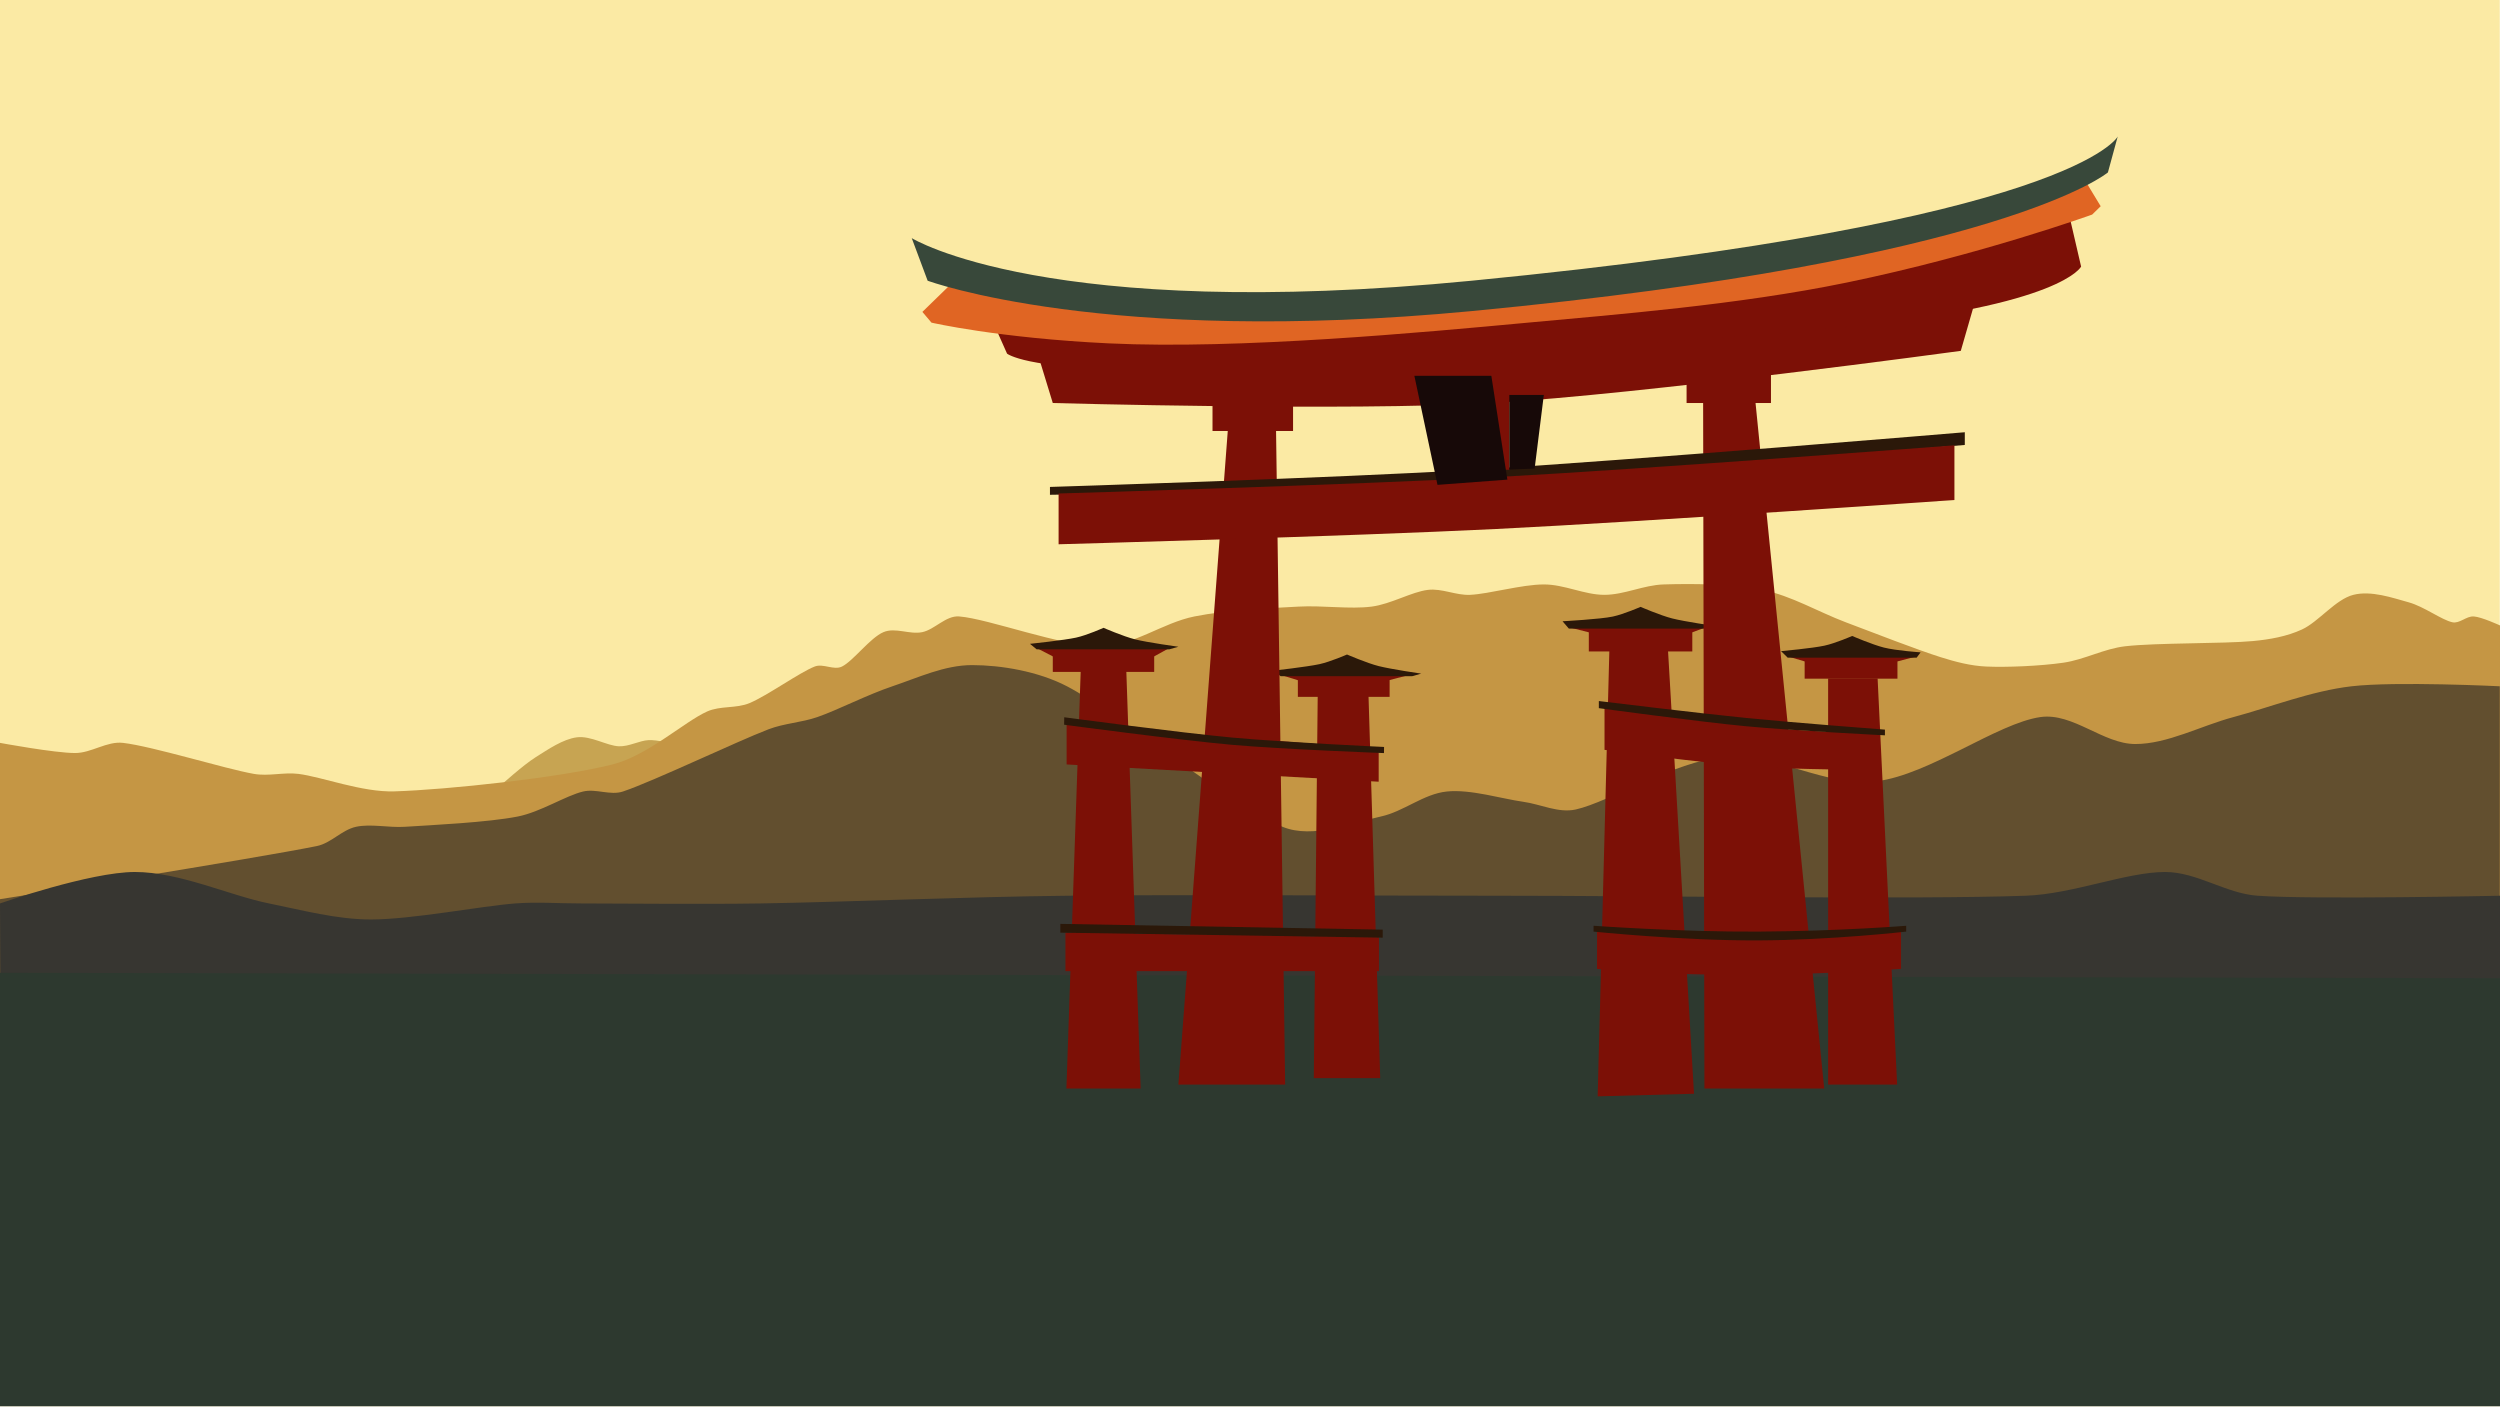
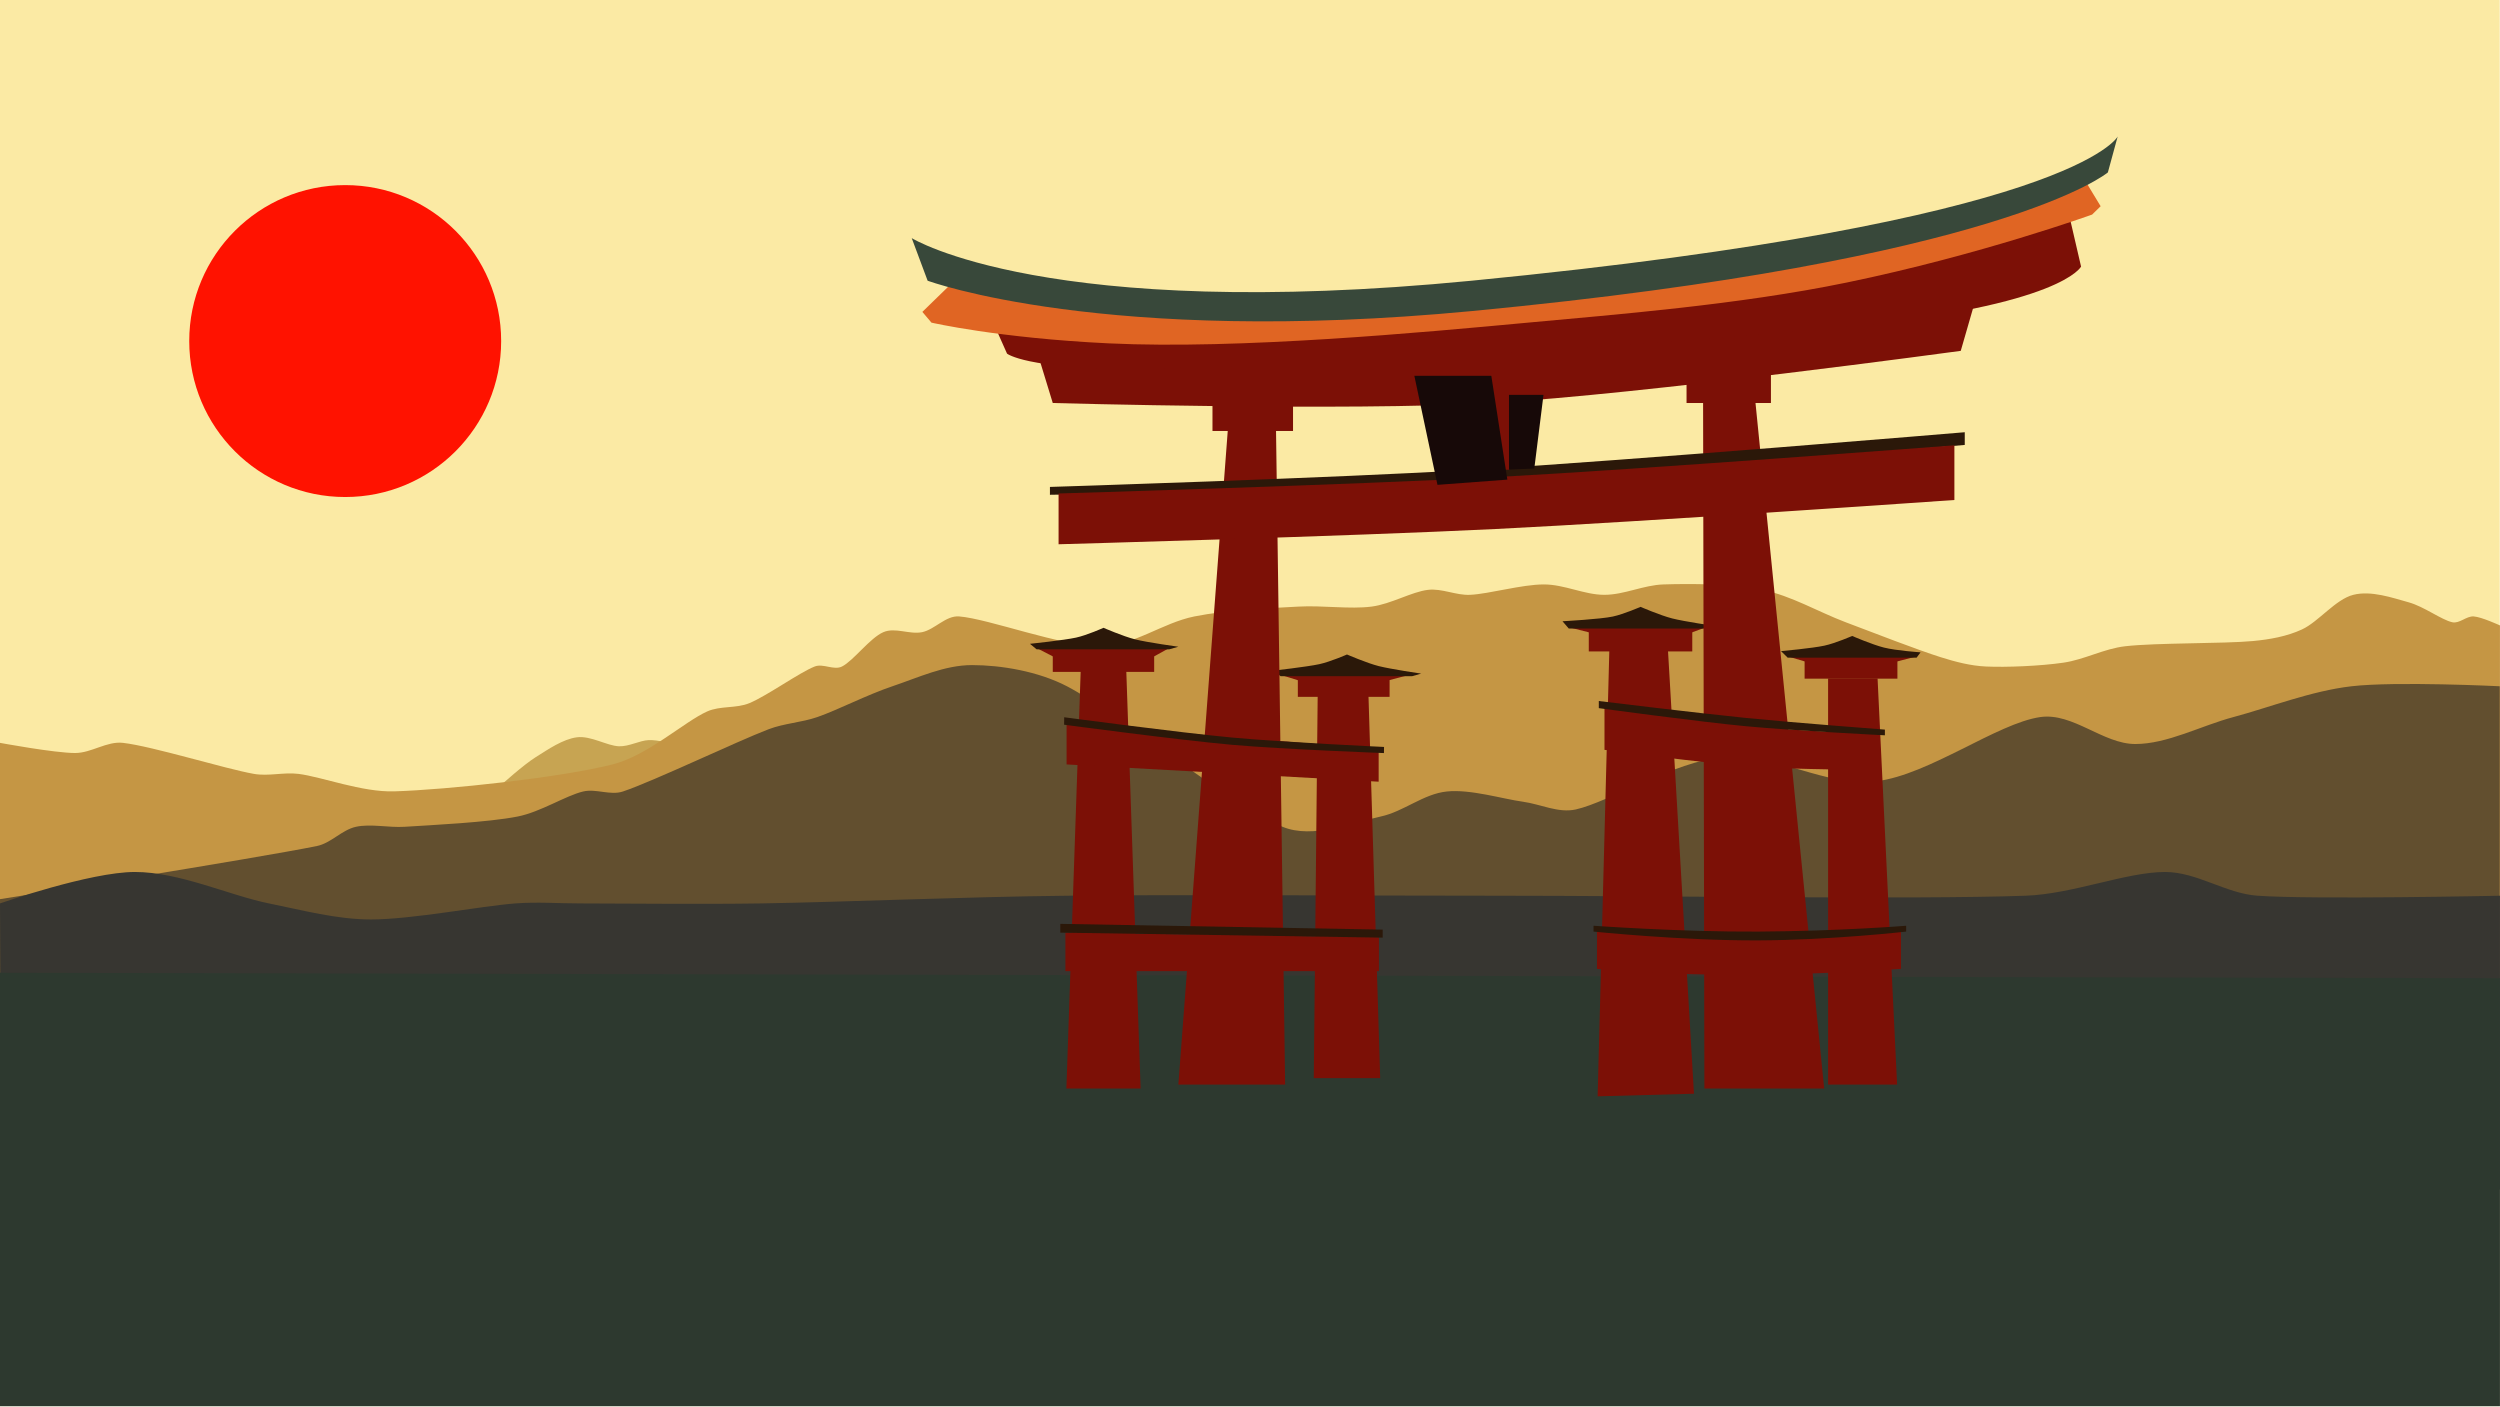
- <svg xmlns="http://www.w3.org/2000/svg" width="100%" height="100%" viewBox="0 0 8000 4500" version="1.1" xml:space="preserve" style="fill-rule:evenodd;clip-rule:evenodd;stroke-linejoin:round;stroke-miterlimit:2;">
+ <svg xmlns="http://www.w3.org/2000/svg" width="100%" height="100%" viewBox="0 0 33334 18750" version="1.1" xml:space="preserve" style="fill-rule:evenodd;clip-rule:evenodd;stroke-linejoin:round;stroke-miterlimit:2;">
  <g>
-     <rect id="Sky-fourth_layer-" x="0" y="0" width="7999.28" height="4500" style="fill:#fbeaa4;" />
-     <path id="Mountains-fourth_layer-" d="M1603.73,2511.91c0,0 70.388,-63.656 110.343,-88.813c40.369,-25.418 87.467,-57.863 131.873,-63.694c44.407,-5.831 96.289,27.212 134.565,28.707c32.349,1.264 65.787,-18.39 95.093,-19.736c27.163,-1.247 80.739,11.662 80.739,11.662l-243.114,119.314l-309.499,12.56Z" style="fill:#c7a452;" />
-     <path id="Mountains-third_layer-" d="M0,2377.2c0,0 174.757,32.483 240.387,32.483c52.266,0 101.483,-38.543 153.396,-32.483c95.346,11.128 325.139,82.713 418.681,99.256c46.796,8.276 95.409,-5.871 142.568,0c74.893,9.324 202.889,59.101 306.791,55.944c167.702,-5.094 532.562,-43.894 699.418,-86.511c111.718,-28.533 228.872,-136.539 301.716,-169.186c41.964,-18.808 92.922,-8.963 135.349,-26.699c57.336,-23.968 159.318,-97.592 208.664,-117.11c27.095,-10.717 61.352,13.031 87.413,0c36.657,-18.328 89.763,-91.643 132.53,-109.971c38.012,-16.291 83.653,8.386 124.07,0c40.417,-8.386 75.672,-53.704 118.431,-50.318c94.932,7.52 325.684,95.434 451.164,95.434c105.483,0 198.281,-74.747 301.716,-95.434c105.742,-21.148 238.271,-26.213 332.734,-31.456c77.894,-4.323 164.957,8.93 234.041,0c62.233,-8.043 127.938,-47.296 180.466,-53.576c44.894,-5.366 89.541,18.012 134.704,15.9c61.874,-2.895 164.932,-33.264 236.54,-33.264c65.319,0 129.358,33.264 193.113,33.264c63.755,0 125.343,-31.252 189.417,-33.264c84.391,-2.65 219.754,-2.809 316.927,17.364c93.209,19.351 177.059,70.02 266.107,103.678c95.017,35.913 229.149,88.195 303.991,111.802c47.081,14.851 95.747,27.636 145.066,29.841c65.449,2.926 173.401,-1.476 247.628,-12.285c67.488,-9.828 129.972,-44.835 197.733,-52.57c101.176,-11.55 315.078,-7.781 409.325,-16.729c53.25,-5.056 107.579,-14.562 156.153,-36.959c53.437,-24.64 107.49,-96.403 164.469,-110.878c56.979,-14.476 124.584,9.393 177.405,24.023c49.278,13.648 104.873,56.237 139.522,63.755c23.087,5.009 44.804,-20.218 68.375,-18.646c25.394,1.694 83.99,28.81 83.99,28.81l0,1194.94l-8000,0l0,-819.151Z" style="fill:#c59644;" />
-     <path id="Mountains-second_layer-" d="M0,2877.36c0,0 824.09,-131.406 1013.96,-170.006c45.594,-9.27 79.802,-51.647 125.251,-61.599c46.884,-10.267 104.138,3.296 156.051,0c86.238,-5.476 266.244,-14.031 361.38,-32.853c73.32,-14.506 153.313,-66.732 209.437,-80.079c41.283,-9.817 87.075,13.503 127.304,0c98.901,-33.195 362.407,-159.473 466.099,-199.17c50.073,-19.17 105.398,-21.428 156.05,-39.012c66.048,-22.929 158.19,-70.983 240.236,-98.559c82.474,-27.719 166.785,-67.758 254.609,-67.758c93.083,0 211.834,19.83 303.888,67.758c165.633,86.239 522.564,380.203 689.908,449.673c97.243,40.368 226.547,-14.031 314.155,-32.853c73.699,-15.834 136.51,-72.311 211.489,-80.079c75.972,-7.871 175.557,23.271 244.343,32.853c56.179,7.826 113.016,37.019 168.37,24.64c107.114,-23.956 313.813,-153.313 474.312,-168.371c160.499,-15.057 325.016,98.609 488.685,78.025c168.712,-21.217 385.678,-185.481 523.591,-205.329c104.222,-15 200.881,86.238 303.888,86.238c103.007,0 209.239,-58.219 314.154,-86.238c115.327,-30.8 248.519,-83.605 377.807,-98.559c142.02,-16.426 474.312,0 474.312,0l0,1484.01l-7999.28,0l0,-802.735Z" style="fill:#624f2f;" />
-     <path id="Mountains-first_layer-" d="M0,2890.98c0,0 288.08,-100.612 431.524,-100.612c143.444,0 303.204,75.288 429.14,100.612c107.999,21.717 216.312,51.332 326.474,51.332c131.411,0 350.429,-42.777 461.992,-51.332c68.925,-5.286 138.255,0 207.383,0c131.069,0 386.044,3.051 579.03,0c259.742,-4.107 652.863,-21.219 979.423,-24.64c392.043,-4.106 915.225,0 1372.84,0c511.201,0 1337.62,12.662 1694.37,0c150.763,-5.351 322.499,-75.972 446.151,-75.972c101.788,0 194.23,68.774 295.763,75.972c178.613,12.662 775.911,0 775.911,0l0,940.095l-7995.56,0l-4.438,-915.455Z" style="fill:#373631;" />
-     <path id="Lake" d="M0,4500l8000,0l0,-1369.69l-8000,-17.433l0,1387.13Z" style="fill:#2d392f;" />
+     <rect id="Sky-fourth_layer-" x="0" y="0" width="33330.3" height="18750" style="fill:#fbeaa4;" />
+     <circle cx="4602.7" cy="4547.58" r="2079.51" style="fill:#ff1200;" />
+     <path id="Mountains-fourth_layer-" d="M6682.21,10466.3c0,0 293.284,-265.234 459.763,-370.055c168.204,-105.908 364.446,-241.095 549.471,-265.391c185.029,-24.296 401.204,113.383 560.687,119.612c134.788,5.267 274.113,-76.625 396.221,-82.233c113.179,-5.196 336.413,48.592 336.413,48.592l-1012.98,497.141l-1289.58,52.334Z" style="fill:#c7a452;" />
+     <path id="Mountains-third_layer-" d="M0,9905c0,0 728.154,135.346 1001.61,135.346c217.775,0 422.845,-160.596 639.15,-135.346c397.275,46.367 1354.75,344.638 1744.5,413.567c194.983,34.483 397.537,-24.463 594.033,0c312.054,38.85 845.371,246.254 1278.3,233.1c698.758,-21.225 2219.01,-182.892 2914.24,-360.463c465.491,-118.887 953.633,-568.912 1257.15,-704.942c174.851,-78.366 387.176,-37.345 563.955,-111.245c238.9,-99.867 663.825,-406.634 869.433,-487.959c112.896,-44.654 255.633,54.296 364.221,0c152.737,-76.366 374.012,-381.845 552.208,-458.212c158.384,-67.879 348.554,34.941 516.959,0c168.404,-34.942 315.3,-223.767 493.462,-209.658c395.55,31.333 1357.02,397.641 1879.85,397.641c439.513,0 826.171,-311.446 1257.15,-397.641c440.592,-88.117 992.796,-109.221 1386.39,-131.067c324.558,-18.013 687.321,37.208 975.171,0c259.304,-33.513 533.075,-197.067 751.941,-223.234c187.059,-22.358 373.088,75.051 561.267,66.251c257.808,-12.063 687.217,-138.6 985.583,-138.6c272.163,0 538.992,138.6 804.638,138.6c265.646,0 522.262,-130.217 789.237,-138.6c351.629,-11.042 915.642,-11.705 1320.53,72.35c388.371,80.629 737.746,291.75 1108.78,431.991c395.904,149.638 954.787,367.479 1266.63,465.842c196.171,61.879 398.946,115.15 604.441,124.337c272.705,12.192 722.505,-6.15 1031.78,-51.187c281.2,-40.95 541.55,-186.813 823.887,-219.042c421.567,-48.125 1312.83,-32.421 1705.52,-69.704c221.875,-21.067 448.246,-60.675 650.638,-153.996c222.654,-102.666 447.875,-401.679 685.287,-461.991c237.413,-60.317 519.1,39.137 739.188,100.095c205.325,56.867 436.97,234.321 581.341,265.646c96.196,20.871 186.684,-84.241 284.896,-77.691c105.808,7.058 349.958,120.041 349.958,120.041l0,4978.92l-33333.3,0l0,-3413.15Z" style="fill:#c59644;" />
+     <path id="Mountains-second_layer-" d="M0,11989c0,0 3433.71,-547.525 4224.83,-708.358c189.975,-38.625 332.509,-215.196 521.88,-256.663c195.35,-42.779 433.908,13.734 650.212,0c359.325,-22.816 1109.35,-58.462 1505.75,-136.887c305.5,-60.442 638.804,-278.05 872.654,-333.663c172.013,-40.904 362.813,56.263 530.433,0c412.088,-138.312 1510.03,-664.471 1942.08,-829.875c208.637,-79.875 439.158,-89.283 650.208,-162.55c275.2,-95.537 659.125,-295.762 1000.98,-410.662c343.642,-115.496 694.938,-282.325 1060.87,-282.325c387.846,0 882.642,82.625 1266.2,282.325c690.138,359.329 2177.35,1584.18 2874.62,1873.64c405.179,168.2 943.946,-58.462 1308.98,-136.887c307.079,-65.975 568.792,-301.296 881.204,-333.663c316.55,-32.796 731.488,96.963 1018.1,136.888c234.079,32.608 470.9,154.245 701.542,102.666c446.308,-99.816 1307.55,-638.804 1976.3,-701.546c668.745,-62.737 1354.23,410.871 2036.19,325.105c702.967,-88.405 1606.99,-772.838 2181.63,-855.538c434.259,-62.5 837.004,359.325 1266.2,359.325c429.196,0 871.829,-242.579 1308.98,-359.325c480.529,-128.333 1035.5,-348.354 1574.2,-410.662c591.75,-68.442 1976.3,0 1976.3,0l0,6183.38l-33330.3,0l0,-3344.73l0.004,0.013Z" style="fill:#624f2f;" />
+     <path id="Mountains-first_layer-" d="M0,12045.8c0,0 1200.33,-419.217 1798.02,-419.217c597.683,0 1263.35,313.7 1788.08,419.217c449.996,90.488 901.3,213.883 1360.31,213.883c547.546,0 1460.12,-178.237 1924.97,-213.883c287.188,-22.025 576.062,0 864.096,0c546.121,0 1608.52,12.713 2412.63,0c1082.26,-17.112 2720.26,-88.412 4080.93,-102.667c1633.51,-17.108 3813.44,0 5720.17,0c2130,0 5573.42,52.759 7059.88,0c628.179,-22.296 1343.75,-316.55 1858.96,-316.55c424.117,0 809.292,286.559 1232.35,316.55c744.221,52.759 3232.96,0 3232.96,0l-0.001,3917.06l-33314.8,0l-18.492,-3814.4l-0.012,0Z" style="fill:#373631;" />
+     <path id="Lake" d="M0,18750l33333.3,0l0,-5707.04l-33333.3,-72.637l0,5779.71l0,-0.029Z" style="fill:#2d392f;" />
    <g id="Gate">
      <g>
-         <path d="M3368.92,1289.66c0,0 940.687,26.57 1403.2,0c484.269,-27.819 1502.41,-166.916 1502.41,-166.916l44.881,-155.482c0,0 -1048.53,124.645 -1547.29,155.482c-480.928,29.735 -1445.24,29.54 -1445.24,29.54l42.034,137.376Z" style="fill:#7c1006;" />
-         <path d="M3193.33,1065.96l29.283,65.736c0,0 62.101,49.991 407.038,47.58c103.316,-0.722 583.631,-10.185 1172.01,-47.58c349.246,-22.196 733.901,-48.861 1105.32,-85.331c692.29,-67.974 752.559,-193.331 752.559,-193.331l-44.397,-191.56c0,0 -311.067,206.87 -1690.66,357.873c-570.864,62.484 -1731.16,46.613 -1731.16,46.613Z" style="fill:#7c1006;" />
-         <path d="M2951.62,998.045l96.495,-93.921c0,0 415.837,163.453 1841.5,21.813c1366.44,-135.756 1784.27,-345.694 1784.27,-345.694l48.297,79.726l-27.318,26.71c0,0 -358.048,129.273 -785.137,217.445c-348.762,72.001 -744.666,102.674 -1020.12,128.317c-335.197,31.204 -924.405,86.319 -1341.69,66.332c-353.333,-16.924 -567.184,-66.332 -567.184,-66.332l-29.119,-34.396Z" style="fill:#e06523;" />
-         <path d="M2917.58,762.006l50.864,136.29c0,0 565.349,209.084 1740.86,97.185c1703.67,-162.176 2035.99,-443.681 2035.99,-443.681l31.373,-114.93c0,0 -137.017,273.38 -2067.37,461.426c-1359.32,132.419 -1791.73,-136.29 -1791.73,-136.29Z" style="fill:#38483a;" />
+         <path d="M14037.2,5373.58c0,0 3919.53,110.709 5846.67,0c2017.79,-115.912 6260.04,-695.483 6260.04,-695.483l187.004,-647.842c0,0 -4368.88,519.355 -6447.04,647.842c-2003.87,123.896 -6021.83,123.083 -6021.83,123.083l175.142,572.4l0.021,0Z" style="fill:#7c1006;" />
+         <path d="M13305.5,4441.5l122.012,273.9c0,0 258.754,208.296 1695.99,198.25c430.483,-3.008 2431.8,-42.437 4883.38,-198.25c1455.19,-92.483 3057.92,-203.587 4605.5,-355.546c2884.54,-283.225 3135.66,-805.546 3135.66,-805.546l-184.987,-798.166c0,0 -1296.11,861.958 -7044.42,1491.14c-2378.6,260.35 -7213.17,194.221 -7213.17,194.221l0.029,0Z" style="fill:#7c1006;" />
+         <path d="M12298.4,4158.52l402.062,-391.338c0,0 1732.65,681.055 7672.92,90.888c5693.5,-565.65 7434.46,-1440.39 7434.46,-1440.39l201.238,332.192l-113.825,111.292c0,0 -1491.87,538.637 -3271.4,906.02c-1453.17,300.005 -3102.78,427.809 -4250.5,534.655c-1396.65,130.016 -3851.69,359.662 -5590.38,276.383c-1472.22,-70.517 -2363.27,-276.383 -2363.27,-276.383l-121.329,-143.317l0.025,0Z" style="fill:#e06523;" />
+         <path d="M12156.6,3175.03l211.934,567.875c0,0 2355.62,871.183 7253.58,404.938c7098.63,-675.734 8483.29,-1848.67 8483.29,-1848.67l130.72,-478.875c0,0 -570.904,1139.08 -8614.04,1922.61c-5663.83,551.746 -7465.54,-567.875 -7465.54,-567.875l0.054,0Z" style="fill:#38483a;" />
      </g>
      <g>
-         <path d="M5112.5,3508.33l308.333,-8.333l-83.333,-1420.83l-187.5,0l-37.5,1429.17Z" style="fill:#7c1006;" />
-         <rect x="5084.21" y="2019.24" width="331.171" height="65.394" style="fill:#7c1006;" />
-         <path d="M5020.26,2007.25l63.943,16.149l331.171,0l43.412,-16.149l-438.526,0Z" style="fill:#7c1006;" />
-         <path d="M5249.79,1941.96c0,0 -52.831,23.199 -88.569,30.988c-39.21,8.545 -161.152,15.091 -161.152,15.091l20.192,23.385l438.526,0l28.423,-8.253c0,0 -96.119,-14.033 -136.05,-24.136c-37.653,-9.526 -101.37,-37.075 -101.37,-37.075Z" style="fill:#2b1809;" />
+         <path d="M21302.1,14618l1284.72,-34.721l-347.221,-5920.13l-781.25,0l-156.25,5954.88l0,-0.029Z" style="fill:#7c1006;" />
+         <rect x="21184.2" y="8413.5" width="1379.88" height="272.475" style="fill:#7c1006;" />
+         <path d="M20917.8,8363.54l266.429,67.287l1379.88,0l180.884,-67.287l-1827.19,0Z" style="fill:#7c1006;" />
+         <path d="M21874.1,8091.5c0,0 -220.129,96.663 -369.037,129.117c-163.376,35.604 -671.467,62.879 -671.467,62.879l84.133,97.437l1827.19,0l118.429,-34.387c0,0 -400.496,-58.471 -566.875,-100.567c-156.888,-39.691 -422.375,-154.479 -422.375,-154.479Z" style="fill:#2b1809;" />
      </g>
      <g>
-         <path d="M5454.17,3483.33l383.333,0l-220.833,-2204.17l-166.667,8.333l4.167,2195.83Z" style="fill:#7c1006;" />
-         <rect x="5397.05" y="1191.19" width="270.057" height="98.462" style="fill:#7c1006;" />
+         <path d="M22725.7,14513.9l1597.22,0l-920.137,-9184.04l-694.446,34.721l17.362,9149.29l0,0.029Z" style="fill:#7c1006;" />
+         <rect x="22487.7" y="4963.29" width="1125.24" height="410.258" style="fill:#7c1006;" />
      </g>
      <g>
-         <path d="M4204.17,3450l12.5,-1225l162.5,0l37.5,1225l-212.5,0Z" style="fill:#7c1006;" />
-         <rect x="4153.15" y="2173.71" width="293.599" height="56.245" style="fill:#7c1006;" />
-         <path d="M4098.18,2159.7l54.965,16.977l293.599,-0.484l62.884,-16.493l-411.448,0Z" style="fill:#7c1006;" />
-         <path d="M4310.42,2094.41c0,0 -52.83,23.199 -88.569,30.988c-39.21,8.545 -148.852,20.88 -148.852,20.88l25.184,17.596l420.556,0l29.101,-8.253c0,0 -96.119,-14.033 -136.049,-24.135c-37.654,-9.526 -101.371,-37.076 -101.371,-37.076Z" style="fill:#2b1809;" />
+         <path d="M17517.4,14375l52.083,-5104.17l677.084,0l156.25,5104.17l-885.417,0Z" style="fill:#7c1006;" />
+         <rect x="17304.8" y="9057.13" width="1223.33" height="234.354" style="fill:#7c1006;" />
+         <path d="M17075.8,8998.75l229.021,70.737l1223.33,-2.016l262.017,-68.721l-1714.37,0Z" style="fill:#7c1006;" />
+         <path d="M17960.1,8726.71c0,0 -220.125,96.663 -369.037,129.117c-163.375,35.604 -620.217,87 -620.217,87l104.934,73.317l1752.32,0l121.254,-34.388c0,0 -400.496,-58.471 -566.871,-100.562c-156.891,-39.692 -422.379,-154.484 -422.379,-154.484Z" style="fill:#2b1809;" />
      </g>
      <g>
-         <path d="M3458.33,2145.83l145.834,0l45.833,1337.5l-237.5,0l45.833,-1337.5Z" style="fill:#7c1006;" />
-         <rect x="3368.92" y="2096.21" width="324.511" height="53.878" style="fill:#7c1006;" />
-         <path d="M3317.26,2073.7l51.664,26.679l324.511,0l48.299,-26.679l-424.474,0Z" style="fill:#7c1006;" />
-         <path d="M3531.25,2009c0,0 -52.196,23.612 -87.934,31.4c-39.21,8.545 -147.324,19.87 -147.324,19.87l21.266,17.597l424.474,0l29.101,-8.253c0,0 -99.284,-13.716 -139.215,-23.818c-37.653,-9.527 -100.368,-36.796 -100.368,-36.796" style="fill:#2b1809;" />
+         <path d="M14409.7,8940.96l607.642,0l190.971,5572.92l-989.583,0l190.97,-5572.92Z" style="fill:#7c1006;" />
+         <rect x="14037.2" y="8734.21" width="1352.13" height="224.492" style="fill:#7c1006;" />
+         <path d="M13821.9,8640.42l215.266,111.162l1352.13,0l201.245,-111.162l-1768.64,0Z" style="fill:#7c1006;" />
+         <path d="M14713.5,8370.83c0,0 -217.484,98.384 -366.392,130.834c-163.375,35.604 -613.85,82.791 -613.85,82.791l88.608,73.321l1768.64,0l121.254,-34.387c0,0 -413.683,-57.15 -580.062,-99.242c-156.888,-39.696 -418.2,-153.317 -418.2,-153.317" style="fill:#2b1809;" />
      </g>
      <g>
-         <path d="M5850,3470.83l0,-1300l158.333,0l62.5,1300l-220.833,0Z" style="fill:#7c1006;" />
-         <rect x="5774.86" y="2112.36" width="296.974" height="59.395" style="fill:#7c1006;" />
-         <path d="M5720.64,2100.38l54.221,16.148l296.973,0l61.441,-16.148l-412.635,0Z" style="fill:#7c1006;" />
-         <path d="M5926.96,2035.08c0,0 -52.83,23.2 -88.569,30.988c-39.209,8.545 -138.973,17.587 -138.973,17.587l21.225,20.89l412.635,0l12.667,-17.042c0,0 -77.683,-5.245 -117.614,-15.347c-37.653,-9.526 -101.371,-37.076 -101.371,-37.076Z" style="fill:#2b1809;" />
+         <path d="M24375,14461.8l0,-5416.67l659.721,0l260.416,5416.67l-920.137,0Z" style="fill:#7c1006;" />
+         <rect x="24061.9" y="8801.5" width="1237.39" height="247.479" style="fill:#7c1006;" />
+         <path d="M23836,8751.58l225.921,67.284l1237.39,0l256.005,-67.284l-1719.31,0Z" style="fill:#7c1006;" />
+         <path d="M24695.7,8479.5c0,0 -220.125,96.667 -369.038,129.117c-163.371,35.604 -579.054,73.279 -579.054,73.279l88.438,87.041l1719.31,0l52.779,-71.008c0,0 -323.679,-21.854 -490.058,-63.946c-156.888,-39.691 -422.379,-154.483 -422.379,-154.483Z" style="fill:#2b1809;" />
      </g>
      <g>
-         <path d="M3770.83,3470.83l158.334,-2095.83l154.166,0l29.167,2095.83l-341.667,0Z" style="fill:#7c1006;" />
-         <rect x="3880.04" y="1293.82" width="257.747" height="85.343" style="fill:#7c1006;" />
+         <path d="M15711.8,14461.8l659.725,-8732.63l642.358,0l121.529,8732.63l-1423.61,0Z" style="fill:#7c1006;" />
+         <rect x="16166.8" y="5390.92" width="1073.95" height="355.596" style="fill:#7c1006;" />
      </g>
      <g>
-         <path d="M3413.19,2317.18l0,129.059l998.595,55.225l0,-104.547l-998.595,-79.737Z" style="fill:#7c1006;" />
-         <path d="M3405.2,2319.1l0.333,-23.844c0,0 367.172,49.156 537.751,64.987c161.647,15.002 485.718,29.998 485.718,29.998l-0.274,19.646c0,0 -324.24,-12.091 -485.768,-26.418c-170.588,-15.131 -537.76,-64.369 -537.76,-64.369Z" style="fill:#2b1809;" />
+         <path d="M14221.6,9654.92l0,537.746l4160.81,230.104l-0.001,-435.613l-4160.81,-332.237Z" style="fill:#7c1006;" />
+         <path d="M14188.3,9662.92l1.388,-99.35c0,0 1529.88,204.816 2240.63,270.779c673.529,62.508 2023.83,124.992 2023.83,124.992l-1.142,81.858c0,0 -1351,-50.379 -2024.03,-110.075c-710.783,-63.046 -2240.67,-268.204 -2240.67,-268.204Z" style="fill:#2b1809;" />
      </g>
      <g>
-         <path d="M5110.46,2981.15l0,119.278c0,0 203.74,22.394 537.96,18.439c207.792,-2.458 434.905,-18.439 434.905,-18.439l0,-119.278c0,0 -216.147,6.959 -434.905,9.834c-232.203,3.051 -537.96,-9.834 -537.96,-9.834Z" style="fill:#7c1006;" />
-         <path d="M5099.41,2981.15l0,-18.73c0,0 281.093,20.198 526.266,18.73c265.894,-1.593 474.171,-18.73 474.171,-18.73l0,18.73c0,0 -238.522,27.227 -474.171,28.171c-242.805,0.972 -526.266,-28.171 -526.266,-28.171Z" style="fill:#2b1809;" />
+         <path d="M21293.6,12421.5l0,496.992c0,0 848.917,93.308 2241.5,76.829c865.8,-10.242 1812.11,-76.829 1812.11,-76.829l0,-496.992c0,0 -900.613,28.996 -1812.11,40.975c-967.512,12.713 -2241.5,-40.975 -2241.5,-40.975Z" style="fill:#7c1006;" />
+         <path d="M21247.5,12421.5l0,-78.041c0,0 1171.22,84.158 2192.78,78.041c1107.89,-6.637 1975.71,-78.041 1975.71,-78.041l0,78.041c0,0 -993.842,113.446 -1975.71,117.379c-1011.69,4.05 -2192.78,-117.379 -2192.78,-117.379Z" style="fill:#2b1809;" />
      </g>
      <g>
-         <path d="M5134.47,2263.61l0,135.935c0,0 320.855,42.819 467.587,53.511c137.239,10.001 412.808,10.645 412.808,10.645l0,-113.921c0,0 -275.205,-11.729 -412.808,-25.197c-146.732,-14.362 -467.587,-60.973 -467.587,-60.973Z" style="fill:#7c1006;" />
-         <path d="M5116.29,2243.34l0,22.779c0,0 318.652,43.413 471.233,57.899c147.734,14.025 444.248,29.014 444.248,29.014l0,-18.223c0,0 -296.381,-22.526 -444.248,-37.3c-152.581,-15.245 -471.233,-54.169 -471.233,-54.169Z" style="fill:#2b1809;" />
+         <path d="M21393.6,9431.71l0,566.396c0,0 1336.9,178.413 1948.28,222.963c571.829,41.671 1720.03,44.354 1720.03,44.354l0,-474.671c0,0 -1146.69,-48.871 -1720.03,-104.987c-611.383,-59.842 -1948.28,-254.055 -1948.28,-254.055Z" style="fill:#7c1006;" />
+         <path d="M21317.9,9347.25l0,94.913c0,-0.001 1327.72,180.887 1963.47,241.245c615.558,58.438 1851.03,120.892 1851.03,120.892l0,-75.929c0,0 -1234.92,-93.858 -1851.03,-155.417c-635.754,-63.521 -1963.47,-225.704 -1963.47,-225.704Z" style="fill:#2b1809;" />
      </g>
      <g>
-         <path d="M3359.86,1558.19l0,25.143c0,0 910.062,-12.522 1364.34,-37.277c487.916,-26.588 1563.16,-122.254 1563.16,-122.254l0,-40.652c0,0 -1075.24,90.331 -1563.16,119.505c-454.144,27.154 -1364.34,55.535 -1364.34,55.535Z" style="fill:#2b1809;" />
-         <path d="M3387.5,1579.17l0,162.5c0,0 922.454,-25.296 1400.23,-48.907c477.777,-23.612 1466.43,-92.76 1466.43,-92.76l0,-175c0,0 -988.658,75.979 -1466.43,101.674c-466.744,25.101 -1400.23,52.493 -1400.23,52.493Z" style="fill:#7c1006;" />
+         <path d="M13999.4,6492.46l0,104.763c0,0 3791.93,-52.175 5684.75,-155.321c2032.98,-110.783 6513.17,-509.392 6513.17,-509.392l0,-169.383c0,0 -4480.17,376.379 -6513.17,497.938c-1892.27,113.141 -5684.75,231.395 -5684.75,231.395Z" style="fill:#2b1809;" />
+         <path d="M14114.6,6579.88l0,677.083c0,0 3843.56,-105.4 5834.29,-203.779c1990.74,-98.383 6110.13,-386.5 6110.13,-386.5l0,-729.166c0,0 -4119.41,316.579 -6110.13,423.641c-1944.77,104.588 -5834.29,218.721 -5834.29,218.721Z" style="fill:#7c1006;" />
      </g>
      <g>
-         <path d="M3409.45,2984.51l0,123.211l1003.25,0l0,-108.45l-1003.25,-14.761Z" style="fill:#7c1006;" />
-         <path d="M3393.07,2956.39l0,28.119l1031.59,16.002l0,-25.708l-1031.59,-18.413Z" style="fill:#2b1809;" />
+         <path d="M14206,12435.5l0,513.38l4180.21,0l0,-451.875l-4180.21,-61.505Z" style="fill:#7c1006;" />
+         <path d="M14137.8,12318.3l0,117.162l4298.29,66.675l0,-107.116l-4298.29,-76.721Z" style="fill:#2b1809;" />
      </g>
-       <rect x="4781.13" y="1281.47" width="49.215" height="221.737" style="fill:#7c1006;" />
-       <path d="M4910.85,1499.41l29.421,-235.711l-110.414,0l0,239.172l80.993,-3.461Z" style="fill:#170908;" />
-       <path d="M4525.98,1202.58l246.337,0l51.291,332.232l-223.655,16.734l-73.973,-348.966Z" style="fill:#170908;" />
+       <rect x="19921.4" y="5339.46" width="205.063" height="923.904" style="fill:#7c1006;" />
+       <path d="M20457.7,6247.54l122.588,-982.13l-460.058,0.001l0,996.55l337.47,-14.421Z" style="fill:#170908;" />
+       <path d="M18858.3,5010.75l1026.4,0l213.713,1384.3l-931.896,69.725l-308.221,-1454.03Z" style="fill:#170908;" />
    </g>
  </g>
</svg>
